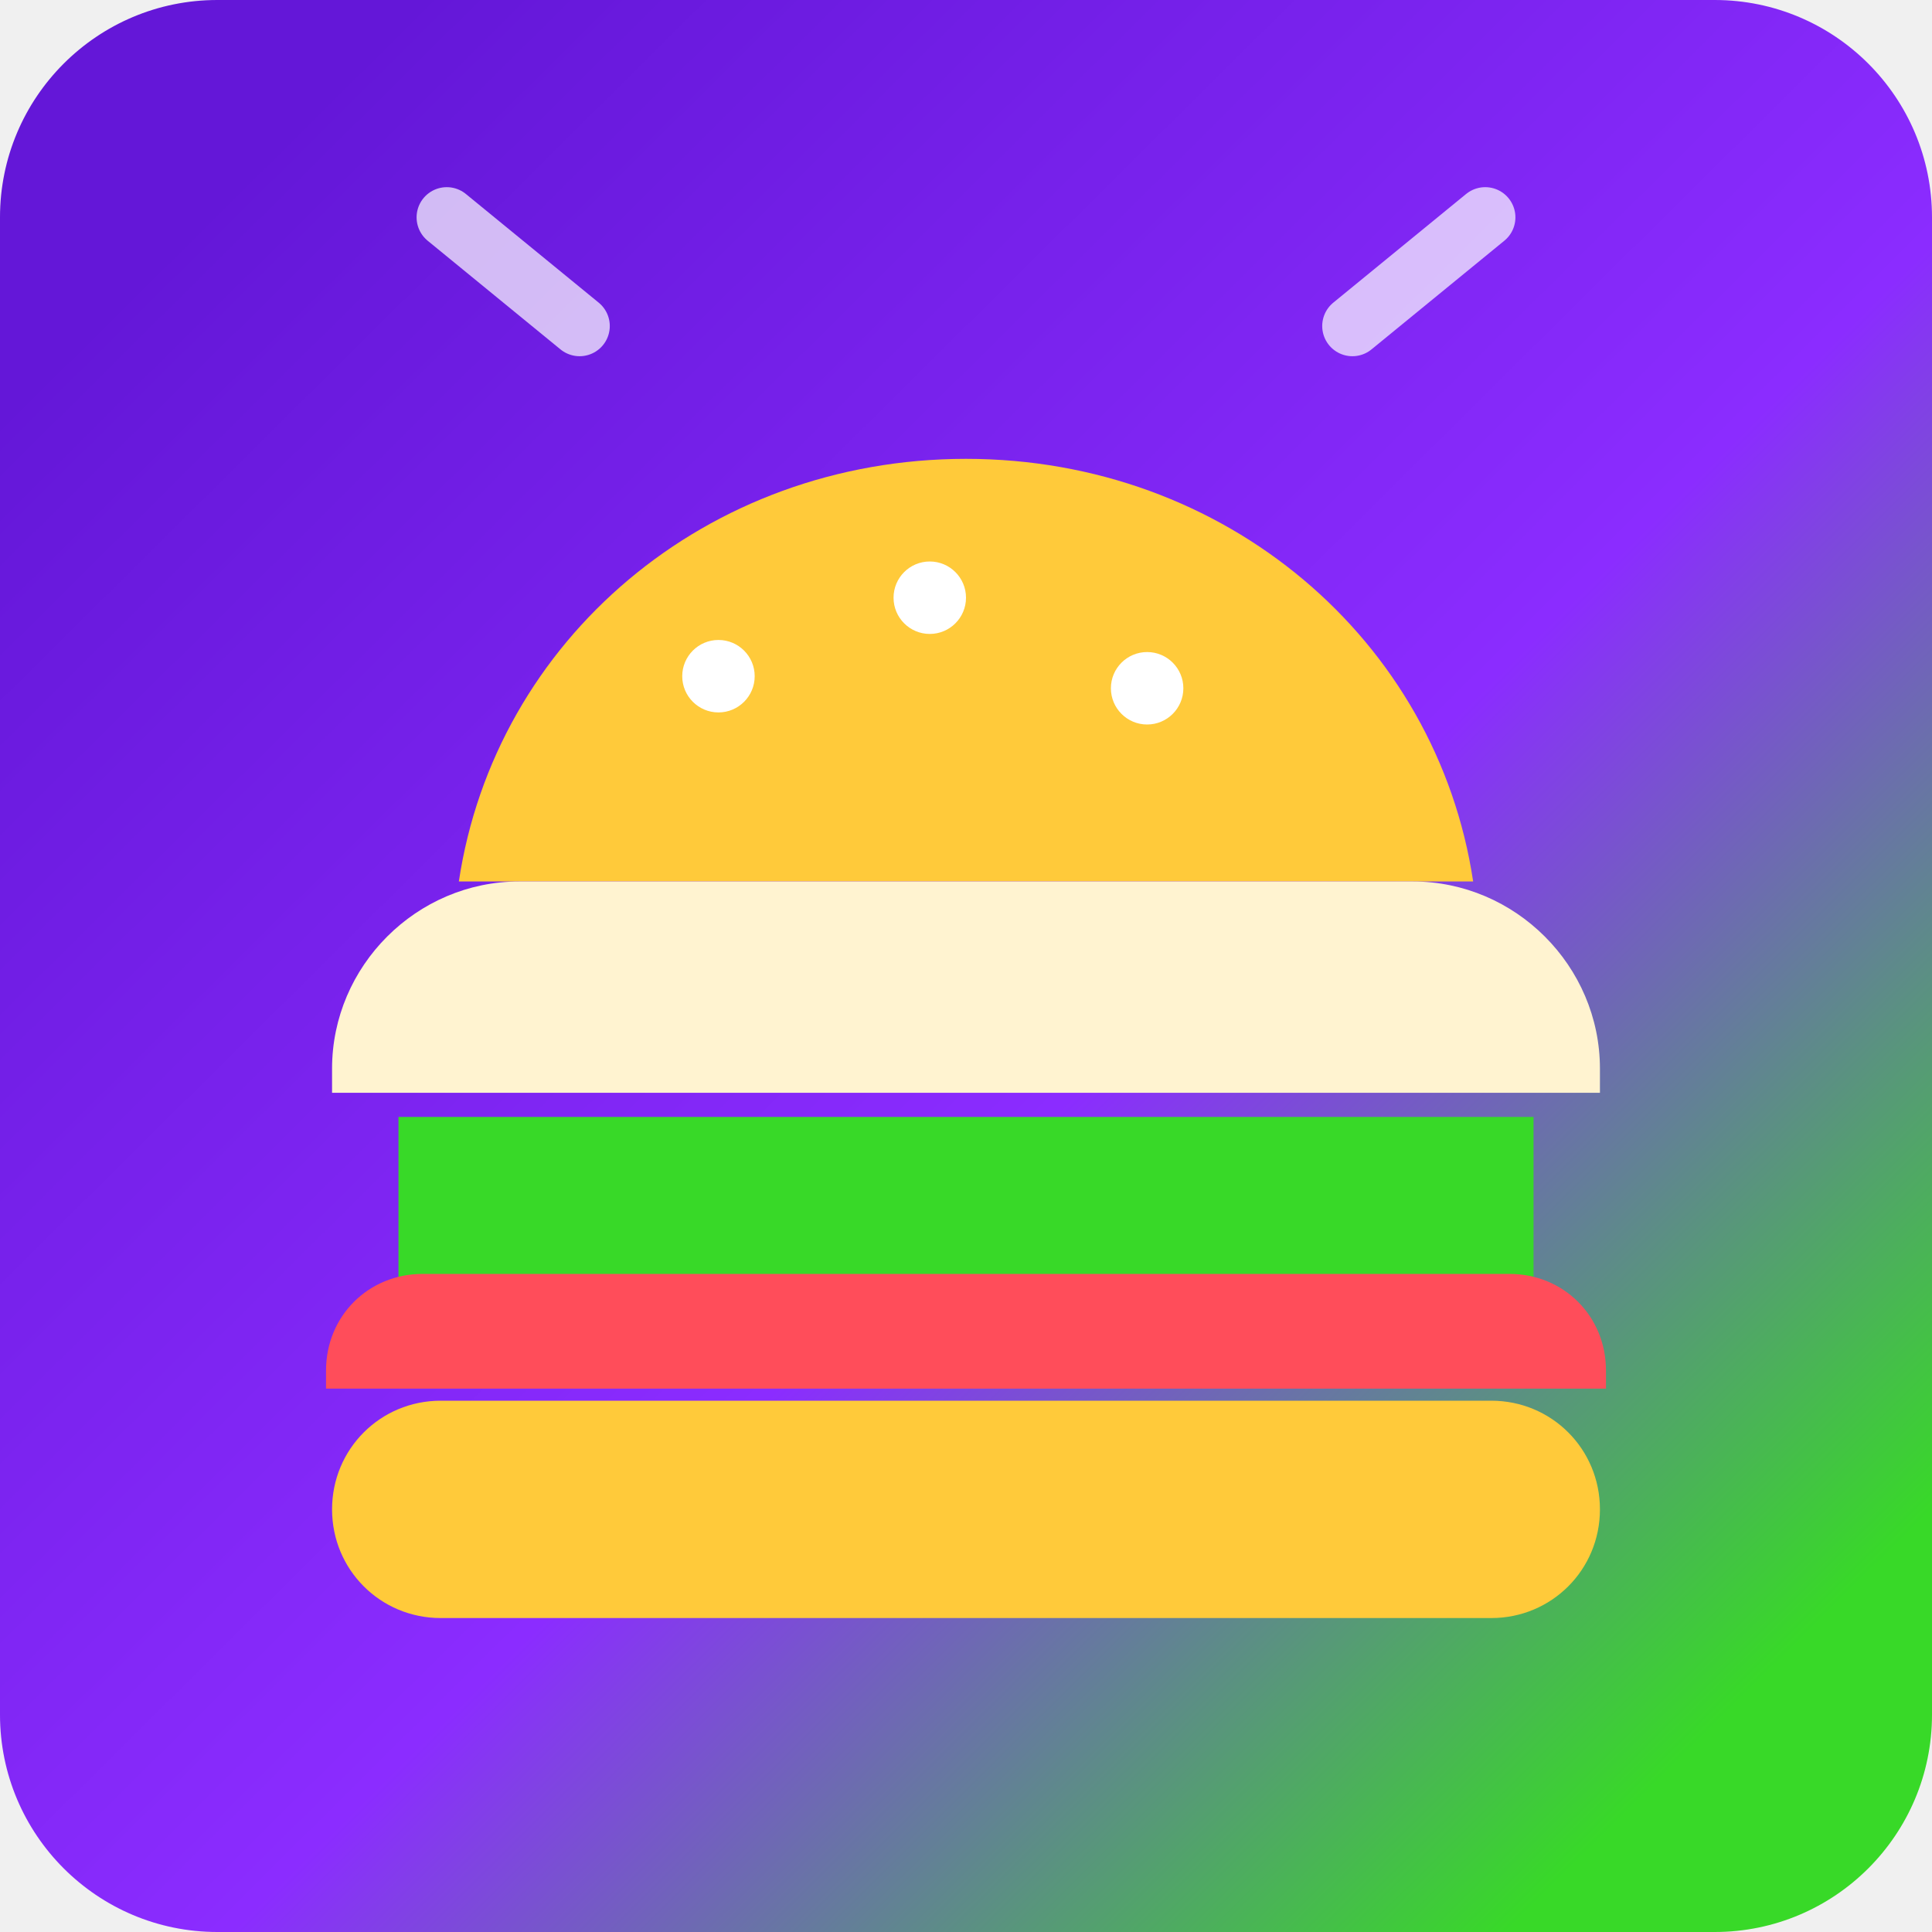
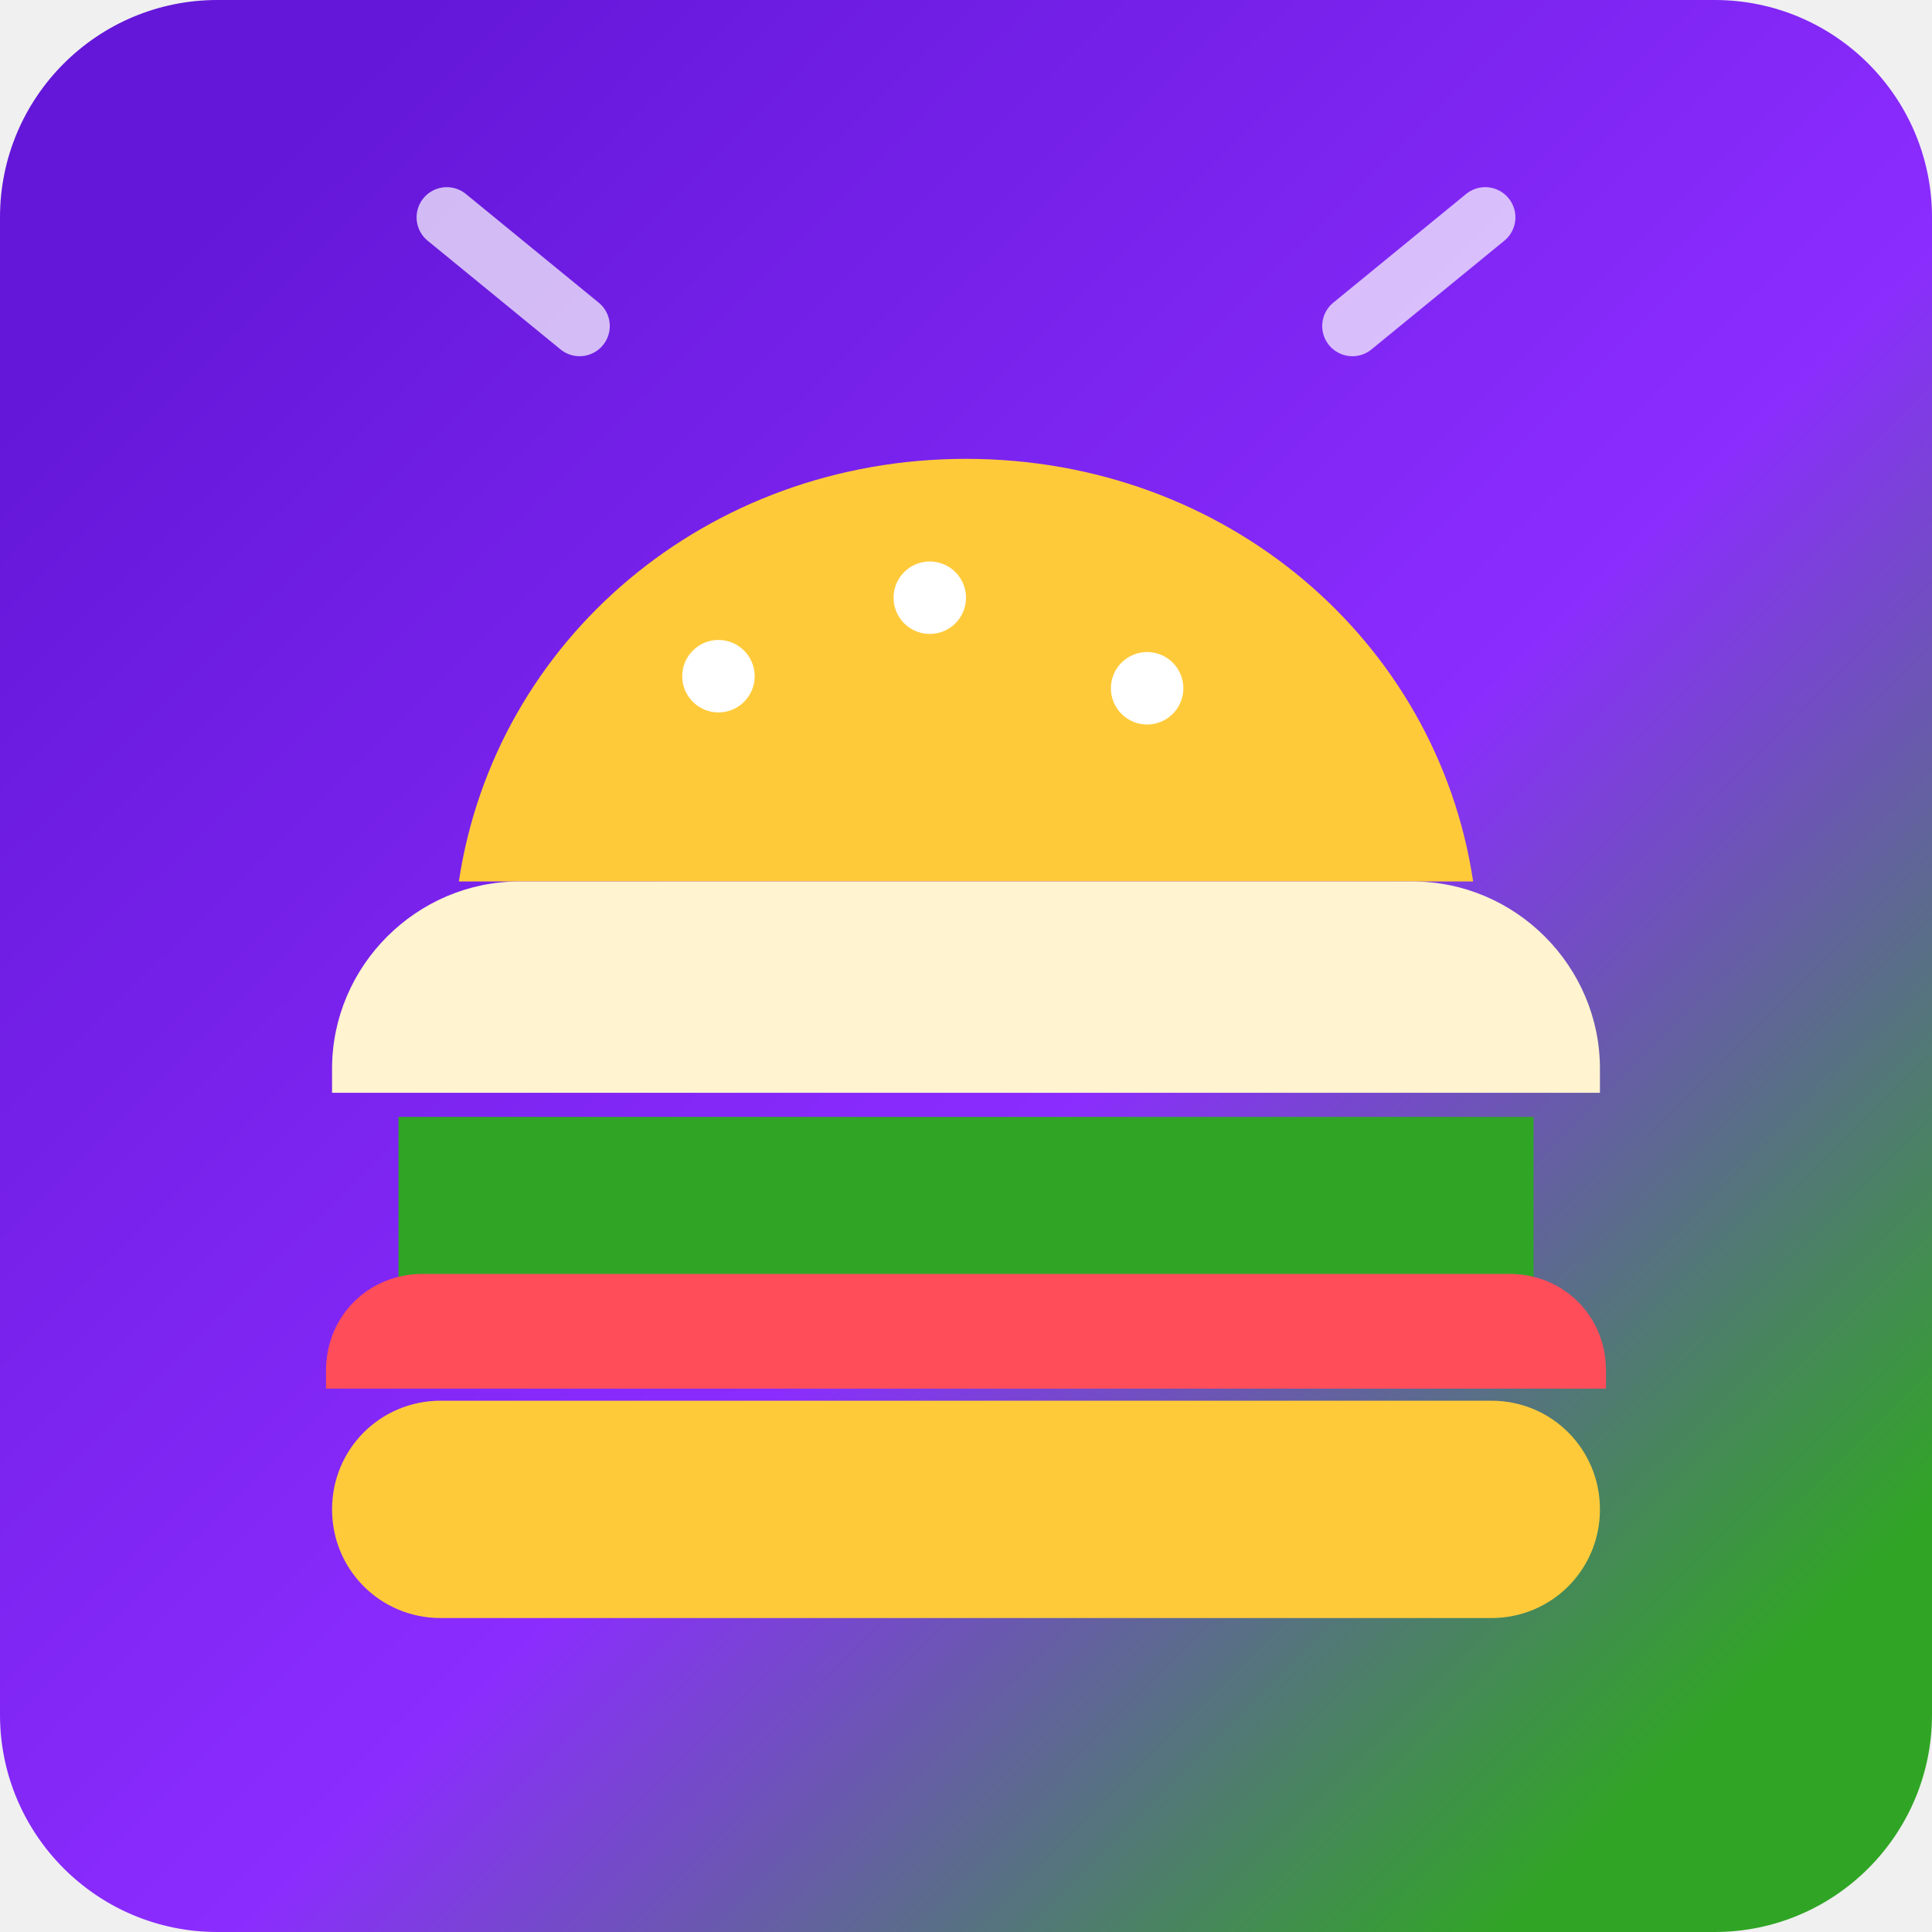
<svg xmlns="http://www.w3.org/2000/svg" viewBox="0 0 320 320">
  <defs>
    <linearGradient id="bg" x1="34" x2="284" y1="34" y2="286" gradientUnits="userSpaceOnUse">
      <stop stop-color="#6417d8" />
      <stop offset=".58" stop-color="#8b2cff" />
-       <stop offset="1" stop-color="#38d928" />
+       <stop offset="1" stop-color="#30a525" />
    </linearGradient>
  </defs>
  <rect width="320" height="320" rx="36" fill="url(#bg)" />
  <path d="M76 146c6-40 41-70 84-70s78 30 84 70H76Z" fill="#ffca3a" />
  <path d="M86 146h148c17 0 31 14 31 31v4H55v-4c0-17 14-31 31-31Z" fill="#fff3d0" />
-   <path d="M66 185h188v30H66v-30Z" fill="#38d928" />
+   <path d="M66 185h188v30H66v-30Z" fill="#30a525" />
  <path d="M70 211h180c9 0 16 7 16 16v3H54v-3c0-9 7-16 16-16Z" fill="#ff4d5a" />
  <path d="M73 232h174c10 0 18 8 18 18s-8 18-18 18H73c-10 0-18-8-18-18s8-18 18-18Z" fill="#ffca3a" />
  <circle cx="119" cy="112" r="6" fill="#fff" />
  <circle cx="154" cy="99" r="6" fill="#fff" />
  <circle cx="190" cy="114" r="6" fill="#fff" />
  <path d="M96 54l-22-18M224 54l22-18" stroke="#fff" stroke-width="10" stroke-linecap="round" opacity=".7" />
</svg>
